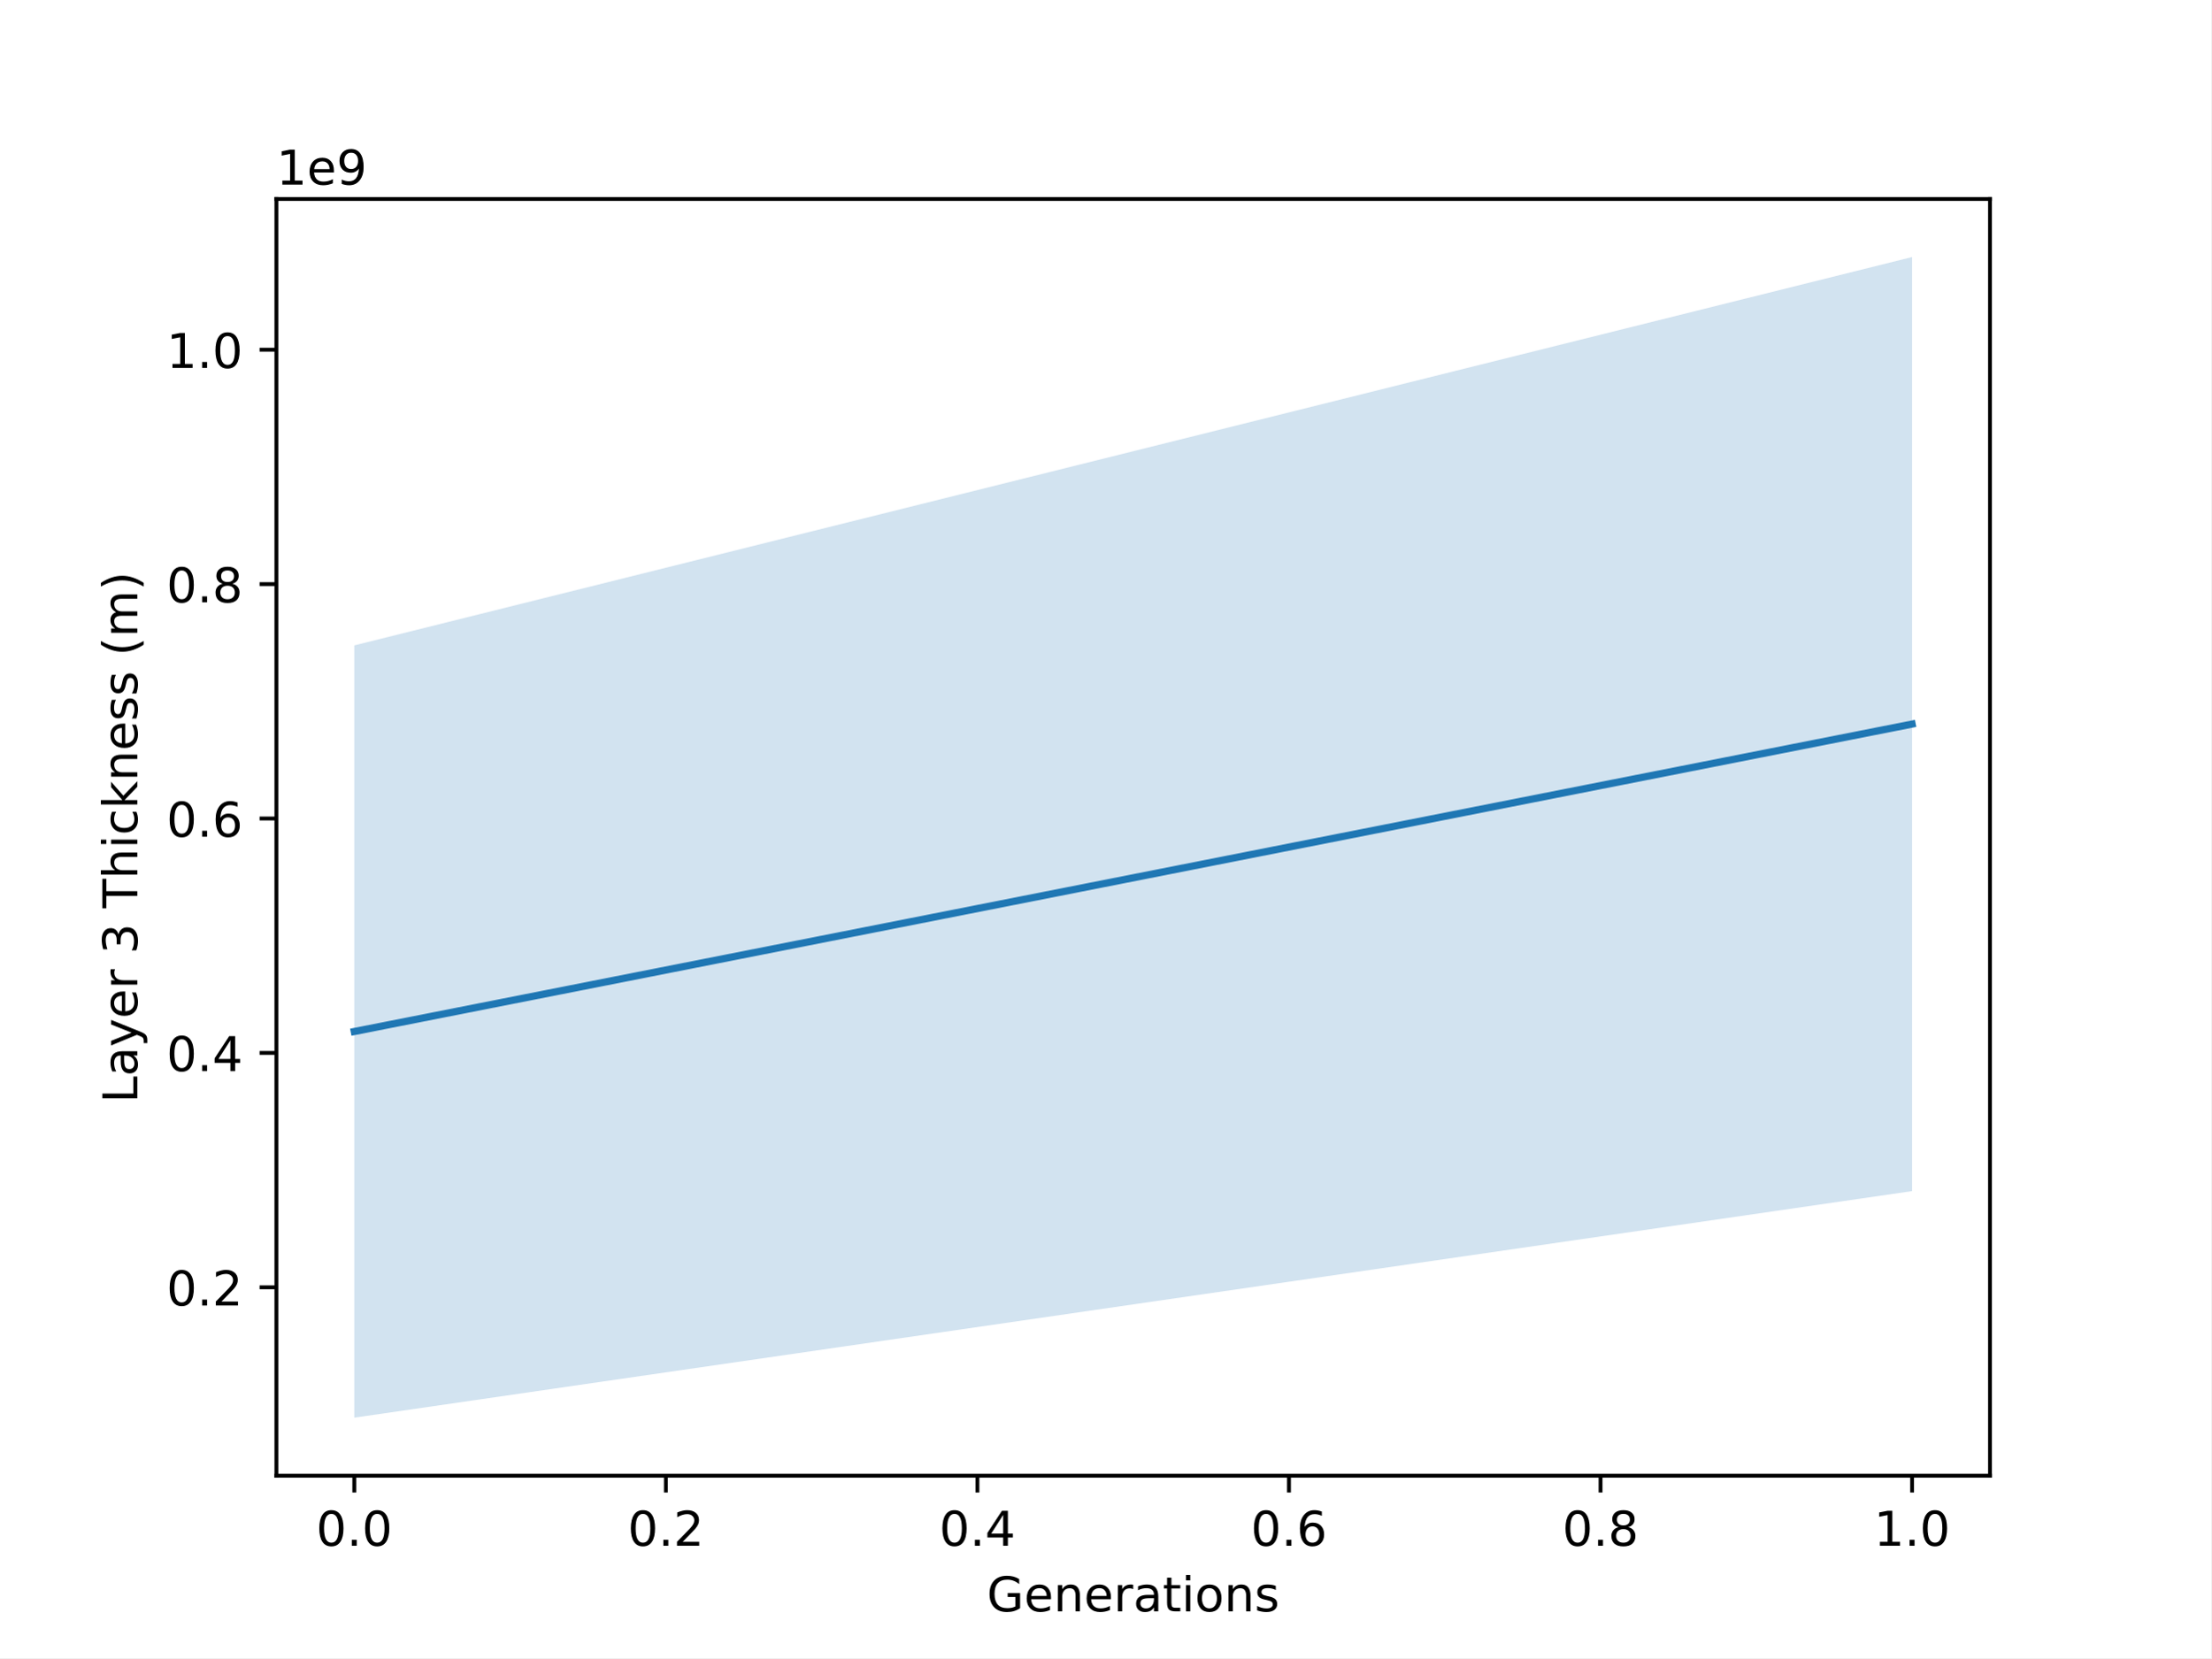
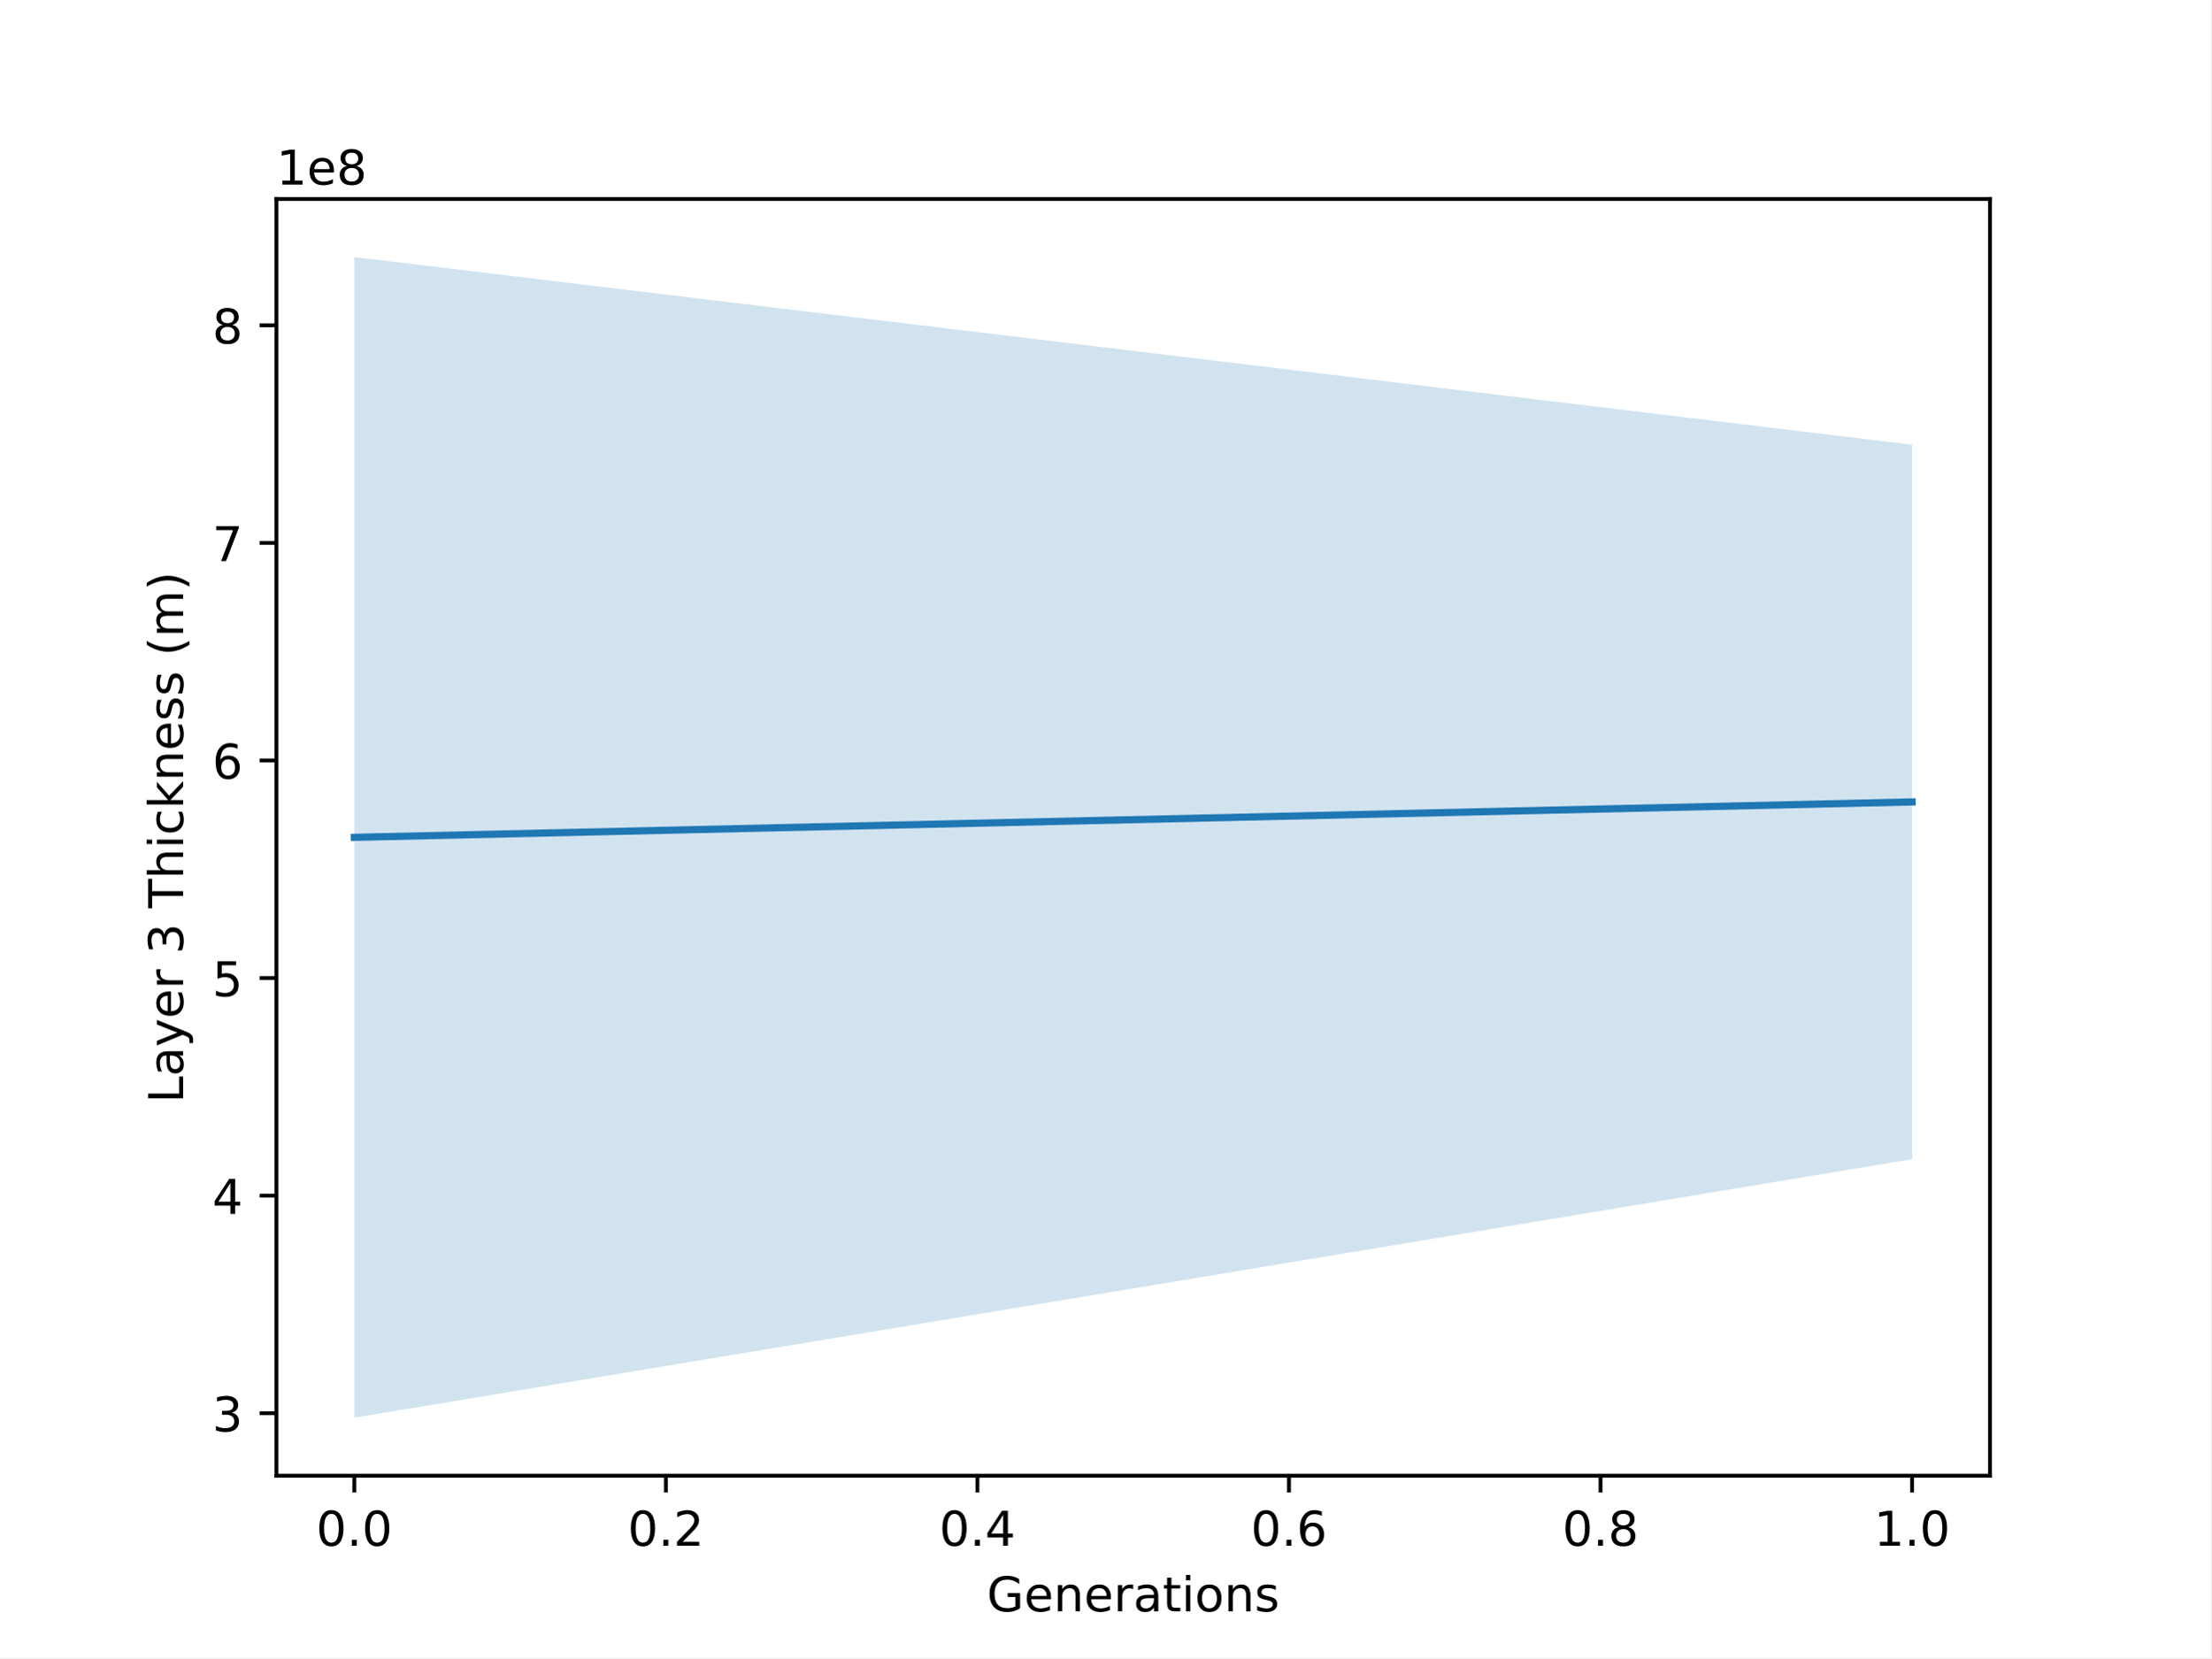
<svg xmlns="http://www.w3.org/2000/svg" xmlns:xlink="http://www.w3.org/1999/xlink" width="460.8pt" height="345.6pt" viewBox="0 0 460.8 345.6" version="1.1">
  <defs>
    <style type="text/css">*{stroke-linejoin: round; stroke-linecap: butt}</style>
  </defs>
  <g id="figure_1">
    <g id="patch_1">
      <path d="M 0 345.6  L 460.8 345.6  L 460.8 0  L 0 0  z " style="fill: #ffffff" />
    </g>
    <g id="axes_1">
      <g id="patch_2">
        <path d="M 57.6 307.584  L 414.72 307.584  L 414.72 41.472  L 57.6 41.472  z " style="fill: #ffffff" />
      </g>
      <g id="PolyCollection_1">
-         <path d="M 73.833 134.516  L 73.833 295.488  L 398.487 248.263  L 398.487 53.568  L 398.487 53.568  L 73.833 134.516  z " clip-path="url(#p10345310fc)" style="fill: #1f77b4; fill-opacity: 0.2" />
+         <path d="M 73.833 53.568  L 73.833 295.488  L 398.487 241.614  L 398.487 92.68  L 398.487 92.68  L 73.833 53.568  z " clip-path="url(#p0a1ff76a6c)" style="fill: #1f77b4; fill-opacity: 0.2" />
      </g>
      <g id="matplotlib.axis_1">
        <g id="xtick_1">
          <g id="line2d_1">
            <defs>
-               <path id="m8008f49c13" d="M 0 0  L 0 3.5  " style="stroke: #000000; stroke-width: 0.8" />
+               <path id="m084432d019" d="M 0 0  L 0 3.5  " style="stroke: #000000; stroke-width: 0.8" />
            </defs>
            <g>
-               <use xlink:href="#m8008f49c13" x="73.833" y="307.584" style="stroke: #000000; stroke-width: 0.8" />
+               <use xlink:href="#m084432d019" x="73.833" y="307.584" style="stroke: #000000; stroke-width: 0.8" />
            </g>
          </g>
          <g id="text_1">
            <g transform="translate(65.88116 322.1824)scale(0.1 -0.1)">
              <defs>
                <path id="DejaVuSans-30" d="M 2034 4250  Q 1547 4250 1301 3770  Q 1056 3291 1056 2328  Q 1056 1369 1301 889  Q 1547 409 2034 409  Q 2525 409 2770 889  Q 3016 1369 3016 2328  Q 3016 3291 2770 3770  Q 2525 4250 2034 4250  z M 2034 4750  Q 2819 4750 3233 4129  Q 3647 3509 3647 2328  Q 3647 1150 3233 529  Q 2819 -91 2034 -91  Q 1250 -91 836 529  Q 422 1150 422 2328  Q 422 3509 836 4129  Q 1250 4750 2034 4750  z " transform="scale(0.015625)" />
                <path id="DejaVuSans-2e" d="M 684 794  L 1344 794  L 1344 0  L 684 0  L 684 794  z " transform="scale(0.015625)" />
              </defs>
              <use xlink:href="#DejaVuSans-30" />
              <use xlink:href="#DejaVuSans-2e" x="63.623" />
              <use xlink:href="#DejaVuSans-30" x="95.41" />
            </g>
          </g>
        </g>
        <g id="xtick_2">
          <g id="line2d_2">
            <g>
-               <use xlink:href="#m8008f49c13" x="138.764" y="307.584" style="stroke: #000000; stroke-width: 0.8" />
+               <use xlink:href="#m084432d019" x="138.764" y="307.584" style="stroke: #000000; stroke-width: 0.8" />
            </g>
          </g>
          <g id="text_2">
            <g transform="translate(130.8121 322.1824)scale(0.1 -0.1)">
              <defs>
                <path id="DejaVuSans-32" d="M 1228 531  L 3431 531  L 3431 0  L 469 0  L 469 531  Q 828 903 1448 1529  Q 2069 2156 2228 2338  Q 2531 2678 2651 2914  Q 2772 3150 2772 3378  Q 2772 3750 2511 3984  Q 2250 4219 1831 4219  Q 1534 4219 1204 4116  Q 875 4013 500 3803  L 500 4441  Q 881 4594 1212 4672  Q 1544 4750 1819 4750  Q 2544 4750 2975 4387  Q 3406 4025 3406 3419  Q 3406 3131 3298 2873  Q 3191 2616 2906 2266  Q 2828 2175 2409 1742  Q 1991 1309 1228 531  z " transform="scale(0.015625)" />
              </defs>
              <use xlink:href="#DejaVuSans-30" />
              <use xlink:href="#DejaVuSans-2e" x="63.623" />
              <use xlink:href="#DejaVuSans-32" x="95.41" />
            </g>
          </g>
        </g>
        <g id="xtick_3">
          <g id="line2d_3">
            <g>
-               <use xlink:href="#m8008f49c13" x="203.695" y="307.584" style="stroke: #000000; stroke-width: 0.8" />
+               <use xlink:href="#m084432d019" x="203.695" y="307.584" style="stroke: #000000; stroke-width: 0.8" />
            </g>
          </g>
          <g id="text_3">
            <g transform="translate(195.743 322.1824)scale(0.1 -0.1)">
              <defs>
                <path id="DejaVuSans-34" d="M 2419 4116  L 825 1625  L 2419 1625  L 2419 4116  z M 2253 4666  L 3047 4666  L 3047 1625  L 3713 1625  L 3713 1100  L 3047 1100  L 3047 0  L 2419 0  L 2419 1100  L 313 1100  L 313 1709  L 2253 4666  z " transform="scale(0.015625)" />
              </defs>
              <use xlink:href="#DejaVuSans-30" />
              <use xlink:href="#DejaVuSans-2e" x="63.623" />
              <use xlink:href="#DejaVuSans-34" x="95.41" />
            </g>
          </g>
        </g>
        <g id="xtick_4">
          <g id="line2d_4">
            <g>
-               <use xlink:href="#m8008f49c13" x="268.625" y="307.584" style="stroke: #000000; stroke-width: 0.8" />
+               <use xlink:href="#m084432d019" x="268.625" y="307.584" style="stroke: #000000; stroke-width: 0.8" />
            </g>
          </g>
          <g id="text_4">
            <g transform="translate(260.6739 322.1824)scale(0.1 -0.1)">
              <defs>
                <path id="DejaVuSans-36" d="M 2113 2584  Q 1688 2584 1439 2293  Q 1191 2003 1191 1497  Q 1191 994 1439 701  Q 1688 409 2113 409  Q 2538 409 2786 701  Q 3034 994 3034 1497  Q 3034 2003 2786 2293  Q 2538 2584 2113 2584  z M 3366 4563  L 3366 3988  Q 3128 4100 2886 4159  Q 2644 4219 2406 4219  Q 1781 4219 1451 3797  Q 1122 3375 1075 2522  Q 1259 2794 1537 2939  Q 1816 3084 2150 3084  Q 2853 3084 3261 2657  Q 3669 2231 3669 1497  Q 3669 778 3244 343  Q 2819 -91 2113 -91  Q 1303 -91 875 529  Q 447 1150 447 2328  Q 447 3434 972 4092  Q 1497 4750 2381 4750  Q 2619 4750 2861 4703  Q 3103 4656 3366 4563  z " transform="scale(0.015625)" />
              </defs>
              <use xlink:href="#DejaVuSans-30" />
              <use xlink:href="#DejaVuSans-2e" x="63.623" />
              <use xlink:href="#DejaVuSans-36" x="95.41" />
            </g>
          </g>
        </g>
        <g id="xtick_5">
          <g id="line2d_5">
            <g>
-               <use xlink:href="#m8008f49c13" x="333.556" y="307.584" style="stroke: #000000; stroke-width: 0.8" />
+               <use xlink:href="#m084432d019" x="333.556" y="307.584" style="stroke: #000000; stroke-width: 0.8" />
            </g>
          </g>
          <g id="text_5">
            <g transform="translate(325.6048 322.1824)scale(0.1 -0.1)">
              <defs>
                <path id="DejaVuSans-38" d="M 2034 2216  Q 1584 2216 1326 1975  Q 1069 1734 1069 1313  Q 1069 891 1326 650  Q 1584 409 2034 409  Q 2484 409 2743 651  Q 3003 894 3003 1313  Q 3003 1734 2745 1975  Q 2488 2216 2034 2216  z M 1403 2484  Q 997 2584 770 2862  Q 544 3141 544 3541  Q 544 4100 942 4425  Q 1341 4750 2034 4750  Q 2731 4750 3128 4425  Q 3525 4100 3525 3541  Q 3525 3141 3298 2862  Q 3072 2584 2669 2484  Q 3125 2378 3379 2068  Q 3634 1759 3634 1313  Q 3634 634 3220 271  Q 2806 -91 2034 -91  Q 1263 -91 848 271  Q 434 634 434 1313  Q 434 1759 690 2068  Q 947 2378 1403 2484  z M 1172 3481  Q 1172 3119 1398 2916  Q 1625 2713 2034 2713  Q 2441 2713 2670 2916  Q 2900 3119 2900 3481  Q 2900 3844 2670 4047  Q 2441 4250 2034 4250  Q 1625 4250 1398 4047  Q 1172 3844 1172 3481  z " transform="scale(0.015625)" />
              </defs>
              <use xlink:href="#DejaVuSans-30" />
              <use xlink:href="#DejaVuSans-2e" x="63.623" />
              <use xlink:href="#DejaVuSans-38" x="95.41" />
            </g>
          </g>
        </g>
        <g id="xtick_6">
          <g id="line2d_6">
            <g>
-               <use xlink:href="#m8008f49c13" x="398.487" y="307.584" style="stroke: #000000; stroke-width: 0.8" />
+               <use xlink:href="#m084432d019" x="398.487" y="307.584" style="stroke: #000000; stroke-width: 0.8" />
            </g>
          </g>
          <g id="text_6">
            <g transform="translate(390.5357 322.1824)scale(0.1 -0.1)">
              <defs>
                <path id="DejaVuSans-31" d="M 794 531  L 1825 531  L 1825 4091  L 703 3866  L 703 4441  L 1819 4666  L 2450 4666  L 2450 531  L 3481 531  L 3481 0  L 794 0  L 794 531  z " transform="scale(0.015625)" />
              </defs>
              <use xlink:href="#DejaVuSans-31" />
              <use xlink:href="#DejaVuSans-2e" x="63.623" />
              <use xlink:href="#DejaVuSans-30" x="95.41" />
            </g>
          </g>
        </g>
        <g id="text_7">
          <g transform="translate(205.6623 335.8606)scale(0.1 -0.1)">
            <defs>
              <path id="DejaVuSans-47" d="M 3809 666  L 3809 1919  L 2778 1919  L 2778 2438  L 4434 2438  L 4434 434  Q 4069 175 3628 42  Q 3188 -91 2688 -91  Q 1594 -91 976 548  Q 359 1188 359 2328  Q 359 3472 976 4111  Q 1594 4750 2688 4750  Q 3144 4750 3555 4637  Q 3966 4525 4313 4306  L 4313 3634  Q 3963 3931 3569 4081  Q 3175 4231 2741 4231  Q 1884 4231 1454 3753  Q 1025 3275 1025 2328  Q 1025 1384 1454 906  Q 1884 428 2741 428  Q 3075 428 3337 486  Q 3600 544 3809 666  z " transform="scale(0.015625)" />
              <path id="DejaVuSans-65" d="M 3597 1894  L 3597 1613  L 953 1613  Q 991 1019 1311 708  Q 1631 397 2203 397  Q 2534 397 2845 478  Q 3156 559 3463 722  L 3463 178  Q 3153 47 2828 -22  Q 2503 -91 2169 -91  Q 1331 -91 842 396  Q 353 884 353 1716  Q 353 2575 817 3079  Q 1281 3584 2069 3584  Q 2775 3584 3186 3129  Q 3597 2675 3597 1894  z M 3022 2063  Q 3016 2534 2758 2815  Q 2500 3097 2075 3097  Q 1594 3097 1305 2825  Q 1016 2553 972 2059  L 3022 2063  z " transform="scale(0.015625)" />
              <path id="DejaVuSans-6e" d="M 3513 2113  L 3513 0  L 2938 0  L 2938 2094  Q 2938 2591 2744 2837  Q 2550 3084 2163 3084  Q 1697 3084 1428 2787  Q 1159 2491 1159 1978  L 1159 0  L 581 0  L 581 3500  L 1159 3500  L 1159 2956  Q 1366 3272 1645 3428  Q 1925 3584 2291 3584  Q 2894 3584 3203 3211  Q 3513 2838 3513 2113  z " transform="scale(0.015625)" />
              <path id="DejaVuSans-72" d="M 2631 2963  Q 2534 3019 2420 3045  Q 2306 3072 2169 3072  Q 1681 3072 1420 2755  Q 1159 2438 1159 1844  L 1159 0  L 581 0  L 581 3500  L 1159 3500  L 1159 2956  Q 1341 3275 1631 3429  Q 1922 3584 2338 3584  Q 2397 3584 2469 3576  Q 2541 3569 2628 3553  L 2631 2963  z " transform="scale(0.015625)" />
              <path id="DejaVuSans-61" d="M 2194 1759  Q 1497 1759 1228 1600  Q 959 1441 959 1056  Q 959 750 1161 570  Q 1363 391 1709 391  Q 2188 391 2477 730  Q 2766 1069 2766 1631  L 2766 1759  L 2194 1759  z M 3341 1997  L 3341 0  L 2766 0  L 2766 531  Q 2569 213 2275 61  Q 1981 -91 1556 -91  Q 1019 -91 701 211  Q 384 513 384 1019  Q 384 1609 779 1909  Q 1175 2209 1959 2209  L 2766 2209  L 2766 2266  Q 2766 2663 2505 2880  Q 2244 3097 1772 3097  Q 1472 3097 1187 3025  Q 903 2953 641 2809  L 641 3341  Q 956 3463 1253 3523  Q 1550 3584 1831 3584  Q 2591 3584 2966 3190  Q 3341 2797 3341 1997  z " transform="scale(0.015625)" />
              <path id="DejaVuSans-74" d="M 1172 4494  L 1172 3500  L 2356 3500  L 2356 3053  L 1172 3053  L 1172 1153  Q 1172 725 1289 603  Q 1406 481 1766 481  L 2356 481  L 2356 0  L 1766 0  Q 1100 0 847 248  Q 594 497 594 1153  L 594 3053  L 172 3053  L 172 3500  L 594 3500  L 594 4494  L 1172 4494  z " transform="scale(0.015625)" />
              <path id="DejaVuSans-69" d="M 603 3500  L 1178 3500  L 1178 0  L 603 0  L 603 3500  z M 603 4863  L 1178 4863  L 1178 4134  L 603 4134  L 603 4863  z " transform="scale(0.015625)" />
              <path id="DejaVuSans-6f" d="M 1959 3097  Q 1497 3097 1228 2736  Q 959 2375 959 1747  Q 959 1119 1226 758  Q 1494 397 1959 397  Q 2419 397 2687 759  Q 2956 1122 2956 1747  Q 2956 2369 2687 2733  Q 2419 3097 1959 3097  z M 1959 3584  Q 2709 3584 3137 3096  Q 3566 2609 3566 1747  Q 3566 888 3137 398  Q 2709 -91 1959 -91  Q 1206 -91 779 398  Q 353 888 353 1747  Q 353 2609 779 3096  Q 1206 3584 1959 3584  z " transform="scale(0.015625)" />
              <path id="DejaVuSans-73" d="M 2834 3397  L 2834 2853  Q 2591 2978 2328 3040  Q 2066 3103 1784 3103  Q 1356 3103 1142 2972  Q 928 2841 928 2578  Q 928 2378 1081 2264  Q 1234 2150 1697 2047  L 1894 2003  Q 2506 1872 2764 1633  Q 3022 1394 3022 966  Q 3022 478 2636 193  Q 2250 -91 1575 -91  Q 1294 -91 989 -36  Q 684 19 347 128  L 347 722  Q 666 556 975 473  Q 1284 391 1588 391  Q 1994 391 2212 530  Q 2431 669 2431 922  Q 2431 1156 2273 1281  Q 2116 1406 1581 1522  L 1381 1569  Q 847 1681 609 1914  Q 372 2147 372 2553  Q 372 3047 722 3315  Q 1072 3584 1716 3584  Q 2034 3584 2315 3537  Q 2597 3491 2834 3397  z " transform="scale(0.015625)" />
            </defs>
            <use xlink:href="#DejaVuSans-47" />
            <use xlink:href="#DejaVuSans-65" x="77.49" />
            <use xlink:href="#DejaVuSans-6e" x="139.014" />
            <use xlink:href="#DejaVuSans-65" x="202.393" />
            <use xlink:href="#DejaVuSans-72" x="263.916" />
            <use xlink:href="#DejaVuSans-61" x="305.029" />
            <use xlink:href="#DejaVuSans-74" x="366.309" />
            <use xlink:href="#DejaVuSans-69" x="405.518" />
            <use xlink:href="#DejaVuSans-6f" x="433.301" />
            <use xlink:href="#DejaVuSans-6e" x="494.482" />
            <use xlink:href="#DejaVuSans-73" x="557.861" />
          </g>
        </g>
      </g>
      <g id="matplotlib.axis_2">
        <g id="ytick_1">
          <g id="line2d_7">
            <defs>
-               <path id="m9d69b91020" d="M 0 0  L -3.5 0  " style="stroke: #000000; stroke-width: 0.8" />
+               <path id="m643db52d61" d="M 0 0  L -3.5 0  " style="stroke: #000000; stroke-width: 0.8" />
            </defs>
            <g>
-               <use xlink:href="#m9d69b91020" x="57.6" y="268.311" style="stroke: #000000; stroke-width: 0.8" />
+               <use xlink:href="#m643db52d61" x="57.6" y="294.564" style="stroke: #000000; stroke-width: 0.8" />
            </g>
          </g>
          <g id="text_8">
-             <g transform="translate(34.69687 272.11)scale(0.1 -0.1)">
-               <use xlink:href="#DejaVuSans-30" />
-               <use xlink:href="#DejaVuSans-2e" x="63.623" />
-               <use xlink:href="#DejaVuSans-32" x="95.41" />
+             <g transform="translate(44.2375 298.3633)scale(0.1 -0.1)">
+               <defs>
+                 <path id="DejaVuSans-33" d="M 2597 2516  Q 3050 2419 3304 2112  Q 3559 1806 3559 1356  Q 3559 666 3084 287  Q 2609 -91 1734 -91  Q 1441 -91 1130 -33  Q 819 25 488 141  L 488 750  Q 750 597 1062 519  Q 1375 441 1716 441  Q 2309 441 2620 675  Q 2931 909 2931 1356  Q 2931 1769 2642 2001  Q 2353 2234 1838 2234  L 1294 2234  L 1294 2753  L 1863 2753  Q 2328 2753 2575 2939  Q 2822 3125 2822 3475  Q 2822 3834 2567 4026  Q 2313 4219 1838 4219  Q 1578 4219 1281 4162  Q 984 4106 628 3988  L 628 4550  Q 988 4650 1302 4700  Q 1616 4750 1894 4750  Q 2613 4750 3031 4423  Q 3450 4097 3450 3541  Q 3450 3153 3228 2886  Q 3006 2619 2597 2516  z " transform="scale(0.015625)" />
+               </defs>
+               <use xlink:href="#DejaVuSans-33" />
            </g>
          </g>
        </g>
        <g id="ytick_2">
          <g id="line2d_8">
            <g>
-               <use xlink:href="#m9d69b91020" x="57.6" y="219.455" style="stroke: #000000; stroke-width: 0.8" />
+               <use xlink:href="#m643db52d61" x="57.6" y="249.21" style="stroke: #000000; stroke-width: 0.8" />
            </g>
          </g>
          <g id="text_9">
-             <g transform="translate(34.69687 223.2544)scale(0.1 -0.1)">
-               <use xlink:href="#DejaVuSans-30" />
-               <use xlink:href="#DejaVuSans-2e" x="63.623" />
-               <use xlink:href="#DejaVuSans-34" x="95.41" />
+             <g transform="translate(44.2375 253.0097)scale(0.1 -0.1)">
+               <use xlink:href="#DejaVuSans-34" />
            </g>
          </g>
        </g>
        <g id="ytick_3">
          <g id="line2d_9">
            <g>
-               <use xlink:href="#m9d69b91020" x="57.6" y="170.6" style="stroke: #000000; stroke-width: 0.8" />
+               <use xlink:href="#m643db52d61" x="57.6" y="203.857" style="stroke: #000000; stroke-width: 0.8" />
            </g>
          </g>
          <g id="text_10">
-             <g transform="translate(34.69687 174.3989)scale(0.1 -0.1)">
-               <use xlink:href="#DejaVuSans-30" />
-               <use xlink:href="#DejaVuSans-2e" x="63.623" />
-               <use xlink:href="#DejaVuSans-36" x="95.41" />
+             <g transform="translate(44.2375 207.6562)scale(0.1 -0.1)">
+               <defs>
+                 <path id="DejaVuSans-35" d="M 691 4666  L 3169 4666  L 3169 4134  L 1269 4134  L 1269 2991  Q 1406 3038 1543 3061  Q 1681 3084 1819 3084  Q 2600 3084 3056 2656  Q 3513 2228 3513 1497  Q 3513 744 3044 326  Q 2575 -91 1722 -91  Q 1428 -91 1123 -41  Q 819 9 494 109  L 494 744  Q 775 591 1075 516  Q 1375 441 1709 441  Q 2250 441 2565 725  Q 2881 1009 2881 1497  Q 2881 1984 2565 2268  Q 2250 2553 1709 2553  Q 1456 2553 1204 2497  Q 953 2441 691 2322  L 691 4666  z " transform="scale(0.015625)" />
+               </defs>
+               <use xlink:href="#DejaVuSans-35" />
            </g>
          </g>
        </g>
        <g id="ytick_4">
          <g id="line2d_10">
            <g>
-               <use xlink:href="#m9d69b91020" x="57.6" y="121.744" style="stroke: #000000; stroke-width: 0.8" />
+               <use xlink:href="#m643db52d61" x="57.6" y="158.503" style="stroke: #000000; stroke-width: 0.8" />
            </g>
          </g>
          <g id="text_11">
-             <g transform="translate(34.69687 125.5434)scale(0.1 -0.1)">
-               <use xlink:href="#DejaVuSans-30" />
-               <use xlink:href="#DejaVuSans-2e" x="63.623" />
-               <use xlink:href="#DejaVuSans-38" x="95.41" />
+             <g transform="translate(44.2375 162.3027)scale(0.1 -0.1)">
+               <use xlink:href="#DejaVuSans-36" />
            </g>
          </g>
        </g>
        <g id="ytick_5">
          <g id="line2d_11">
            <g>
-               <use xlink:href="#m9d69b91020" x="57.6" y="72.889" style="stroke: #000000; stroke-width: 0.8" />
+               <use xlink:href="#m643db52d61" x="57.6" y="113.15" style="stroke: #000000; stroke-width: 0.8" />
            </g>
          </g>
          <g id="text_12">
-             <g transform="translate(34.69687 76.68788)scale(0.1 -0.1)">
-               <use xlink:href="#DejaVuSans-31" />
-               <use xlink:href="#DejaVuSans-2e" x="63.623" />
-               <use xlink:href="#DejaVuSans-30" x="95.41" />
-             </g>
-           </g>
-         </g>
-         <g id="text_13">
-           <g transform="translate(28.61719 229.9007)rotate(-90)scale(0.1 -0.1)">
+             <g transform="translate(44.2375 116.9491)scale(0.1 -0.1)">
+               <defs>
+                 <path id="DejaVuSans-37" d="M 525 4666  L 3525 4666  L 3525 4397  L 1831 0  L 1172 0  L 2766 4134  L 525 4134  L 525 4666  z " transform="scale(0.015625)" />
+               </defs>
+               <use xlink:href="#DejaVuSans-37" />
+             </g>
+           </g>
+         </g>
+         <g id="ytick_6">
+           <g id="line2d_12">
+             <g>
+               <use xlink:href="#m643db52d61" x="57.6" y="67.796" style="stroke: #000000; stroke-width: 0.8" />
+             </g>
+           </g>
+           <g id="text_13">
+             <g transform="translate(44.2375 71.59558)scale(0.1 -0.1)">
+               <use xlink:href="#DejaVuSans-38" />
+             </g>
+           </g>
+         </g>
+         <g id="text_14">
+           <g transform="translate(38.15781 229.9007)rotate(-90)scale(0.1 -0.1)">
            <defs>
              <path id="DejaVuSans-4c" d="M 628 4666  L 1259 4666  L 1259 531  L 3531 531  L 3531 0  L 628 0  L 628 4666  z " transform="scale(0.015625)" />
              <path id="DejaVuSans-79" d="M 2059 -325  Q 1816 -950 1584 -1140  Q 1353 -1331 966 -1331  L 506 -1331  L 506 -850  L 844 -850  Q 1081 -850 1212 -737  Q 1344 -625 1503 -206  L 1606 56  L 191 3500  L 800 3500  L 1894 763  L 2988 3500  L 3597 3500  L 2059 -325  z " transform="scale(0.015625)" />
              <path id="DejaVuSans-20" transform="scale(0.015625)" />
-               <path id="DejaVuSans-33" d="M 2597 2516  Q 3050 2419 3304 2112  Q 3559 1806 3559 1356  Q 3559 666 3084 287  Q 2609 -91 1734 -91  Q 1441 -91 1130 -33  Q 819 25 488 141  L 488 750  Q 750 597 1062 519  Q 1375 441 1716 441  Q 2309 441 2620 675  Q 2931 909 2931 1356  Q 2931 1769 2642 2001  Q 2353 2234 1838 2234  L 1294 2234  L 1294 2753  L 1863 2753  Q 2328 2753 2575 2939  Q 2822 3125 2822 3475  Q 2822 3834 2567 4026  Q 2313 4219 1838 4219  Q 1578 4219 1281 4162  Q 984 4106 628 3988  L 628 4550  Q 988 4650 1302 4700  Q 1616 4750 1894 4750  Q 2613 4750 3031 4423  Q 3450 4097 3450 3541  Q 3450 3153 3228 2886  Q 3006 2619 2597 2516  z " transform="scale(0.015625)" />
              <path id="DejaVuSans-54" d="M -19 4666  L 3928 4666  L 3928 4134  L 2272 4134  L 2272 0  L 1638 0  L 1638 4134  L -19 4134  L -19 4666  z " transform="scale(0.015625)" />
              <path id="DejaVuSans-68" d="M 3513 2113  L 3513 0  L 2938 0  L 2938 2094  Q 2938 2591 2744 2837  Q 2550 3084 2163 3084  Q 1697 3084 1428 2787  Q 1159 2491 1159 1978  L 1159 0  L 581 0  L 581 4863  L 1159 4863  L 1159 2956  Q 1366 3272 1645 3428  Q 1925 3584 2291 3584  Q 2894 3584 3203 3211  Q 3513 2838 3513 2113  z " transform="scale(0.015625)" />
              <path id="DejaVuSans-63" d="M 3122 3366  L 3122 2828  Q 2878 2963 2633 3030  Q 2388 3097 2138 3097  Q 1578 3097 1268 2742  Q 959 2388 959 1747  Q 959 1106 1268 751  Q 1578 397 2138 397  Q 2388 397 2633 464  Q 2878 531 3122 666  L 3122 134  Q 2881 22 2623 -34  Q 2366 -91 2075 -91  Q 1284 -91 818 406  Q 353 903 353 1747  Q 353 2603 823 3093  Q 1294 3584 2113 3584  Q 2378 3584 2631 3529  Q 2884 3475 3122 3366  z " transform="scale(0.015625)" />
              <path id="DejaVuSans-6b" d="M 581 4863  L 1159 4863  L 1159 1991  L 2875 3500  L 3609 3500  L 1753 1863  L 3688 0  L 2938 0  L 1159 1709  L 1159 0  L 581 0  L 581 4863  z " transform="scale(0.015625)" />
              <path id="DejaVuSans-28" d="M 1984 4856  Q 1566 4138 1362 3434  Q 1159 2731 1159 2009  Q 1159 1288 1364 580  Q 1569 -128 1984 -844  L 1484 -844  Q 1016 -109 783 600  Q 550 1309 550 2009  Q 550 2706 781 3412  Q 1013 4119 1484 4856  L 1984 4856  z " transform="scale(0.015625)" />
              <path id="DejaVuSans-6d" d="M 3328 2828  Q 3544 3216 3844 3400  Q 4144 3584 4550 3584  Q 5097 3584 5394 3201  Q 5691 2819 5691 2113  L 5691 0  L 5113 0  L 5113 2094  Q 5113 2597 4934 2840  Q 4756 3084 4391 3084  Q 3944 3084 3684 2787  Q 3425 2491 3425 1978  L 3425 0  L 2847 0  L 2847 2094  Q 2847 2600 2669 2842  Q 2491 3084 2119 3084  Q 1678 3084 1418 2786  Q 1159 2488 1159 1978  L 1159 0  L 581 0  L 581 3500  L 1159 3500  L 1159 2956  Q 1356 3278 1631 3431  Q 1906 3584 2284 3584  Q 2666 3584 2933 3390  Q 3200 3197 3328 2828  z " transform="scale(0.015625)" />
              <path id="DejaVuSans-29" d="M 513 4856  L 1013 4856  Q 1481 4119 1714 3412  Q 1947 2706 1947 2009  Q 1947 1309 1714 600  Q 1481 -109 1013 -844  L 513 -844  Q 928 -128 1133 580  Q 1338 1288 1338 2009  Q 1338 2731 1133 3434  Q 928 4138 513 4856  z " transform="scale(0.015625)" />
            </defs>
            <use xlink:href="#DejaVuSans-4c" />
            <use xlink:href="#DejaVuSans-61" x="55.713" />
            <use xlink:href="#DejaVuSans-79" x="116.992" />
            <use xlink:href="#DejaVuSans-65" x="176.172" />
            <use xlink:href="#DejaVuSans-72" x="237.695" />
            <use xlink:href="#DejaVuSans-20" x="278.809" />
            <use xlink:href="#DejaVuSans-33" x="310.596" />
            <use xlink:href="#DejaVuSans-20" x="374.219" />
            <use xlink:href="#DejaVuSans-54" x="406.006" />
            <use xlink:href="#DejaVuSans-68" x="467.09" />
            <use xlink:href="#DejaVuSans-69" x="530.469" />
            <use xlink:href="#DejaVuSans-63" x="558.252" />
            <use xlink:href="#DejaVuSans-6b" x="613.232" />
            <use xlink:href="#DejaVuSans-6e" x="671.143" />
            <use xlink:href="#DejaVuSans-65" x="734.521" />
            <use xlink:href="#DejaVuSans-73" x="796.045" />
            <use xlink:href="#DejaVuSans-73" x="848.145" />
            <use xlink:href="#DejaVuSans-20" x="900.244" />
            <use xlink:href="#DejaVuSans-28" x="932.031" />
            <use xlink:href="#DejaVuSans-6d" x="971.045" />
            <use xlink:href="#DejaVuSans-29" x="1068.457" />
          </g>
        </g>
-         <g id="text_14">
+         <g id="text_15">
          <g transform="translate(57.6 38.472)scale(0.1 -0.1)">
-             <defs>
-               <path id="DejaVuSans-39" d="M 703 97  L 703 672  Q 941 559 1184 500  Q 1428 441 1663 441  Q 2288 441 2617 861  Q 2947 1281 2994 2138  Q 2813 1869 2534 1725  Q 2256 1581 1919 1581  Q 1219 1581 811 2004  Q 403 2428 403 3163  Q 403 3881 828 4315  Q 1253 4750 1959 4750  Q 2769 4750 3195 4129  Q 3622 3509 3622 2328  Q 3622 1225 3098 567  Q 2575 -91 1691 -91  Q 1453 -91 1209 -44  Q 966 3 703 97  z M 1959 2075  Q 2384 2075 2632 2365  Q 2881 2656 2881 3163  Q 2881 3666 2632 3958  Q 2384 4250 1959 4250  Q 1534 4250 1286 3958  Q 1038 3666 1038 3163  Q 1038 2656 1286 2365  Q 1534 2075 1959 2075  z " transform="scale(0.015625)" />
-             </defs>
            <use xlink:href="#DejaVuSans-31" />
            <use xlink:href="#DejaVuSans-65" x="63.623" />
-             <use xlink:href="#DejaVuSans-39" x="125.146" />
-           </g>
-         </g>
-       </g>
-       <g id="line2d_12">
-         <path d="M 73.833 215.002  L 398.487 150.916  " clip-path="url(#p10345310fc)" style="fill: none; stroke: #1f77b4; stroke-width: 1.5; stroke-linecap: square" />
+             <use xlink:href="#DejaVuSans-38" x="125.146" />
+           </g>
+         </g>
+       </g>
+       <g id="line2d_13">
+         <path d="M 73.833 174.528  L 398.487 167.147  " clip-path="url(#p0a1ff76a6c)" style="fill: none; stroke: #1f77b4; stroke-width: 1.5; stroke-linecap: square" />
      </g>
      <g id="patch_3">
        <path d="M 57.6 307.584  L 57.6 41.472  " style="fill: none; stroke: #000000; stroke-width: 0.8; stroke-linejoin: miter; stroke-linecap: square" />
      </g>
      <g id="patch_4">
        <path d="M 414.72 307.584  L 414.72 41.472  " style="fill: none; stroke: #000000; stroke-width: 0.8; stroke-linejoin: miter; stroke-linecap: square" />
      </g>
      <g id="patch_5">
        <path d="M 57.6 307.584  L 414.72 307.584  " style="fill: none; stroke: #000000; stroke-width: 0.8; stroke-linejoin: miter; stroke-linecap: square" />
      </g>
      <g id="patch_6">
        <path d="M 57.6 41.472  L 414.72 41.472  " style="fill: none; stroke: #000000; stroke-width: 0.8; stroke-linejoin: miter; stroke-linecap: square" />
      </g>
    </g>
  </g>
  <defs>
-     <clipPath id="p10345310fc">
+     <clipPath id="p0a1ff76a6c">
      <rect x="57.6" y="41.472" width="357.12" height="266.112" />
    </clipPath>
  </defs>
</svg>
